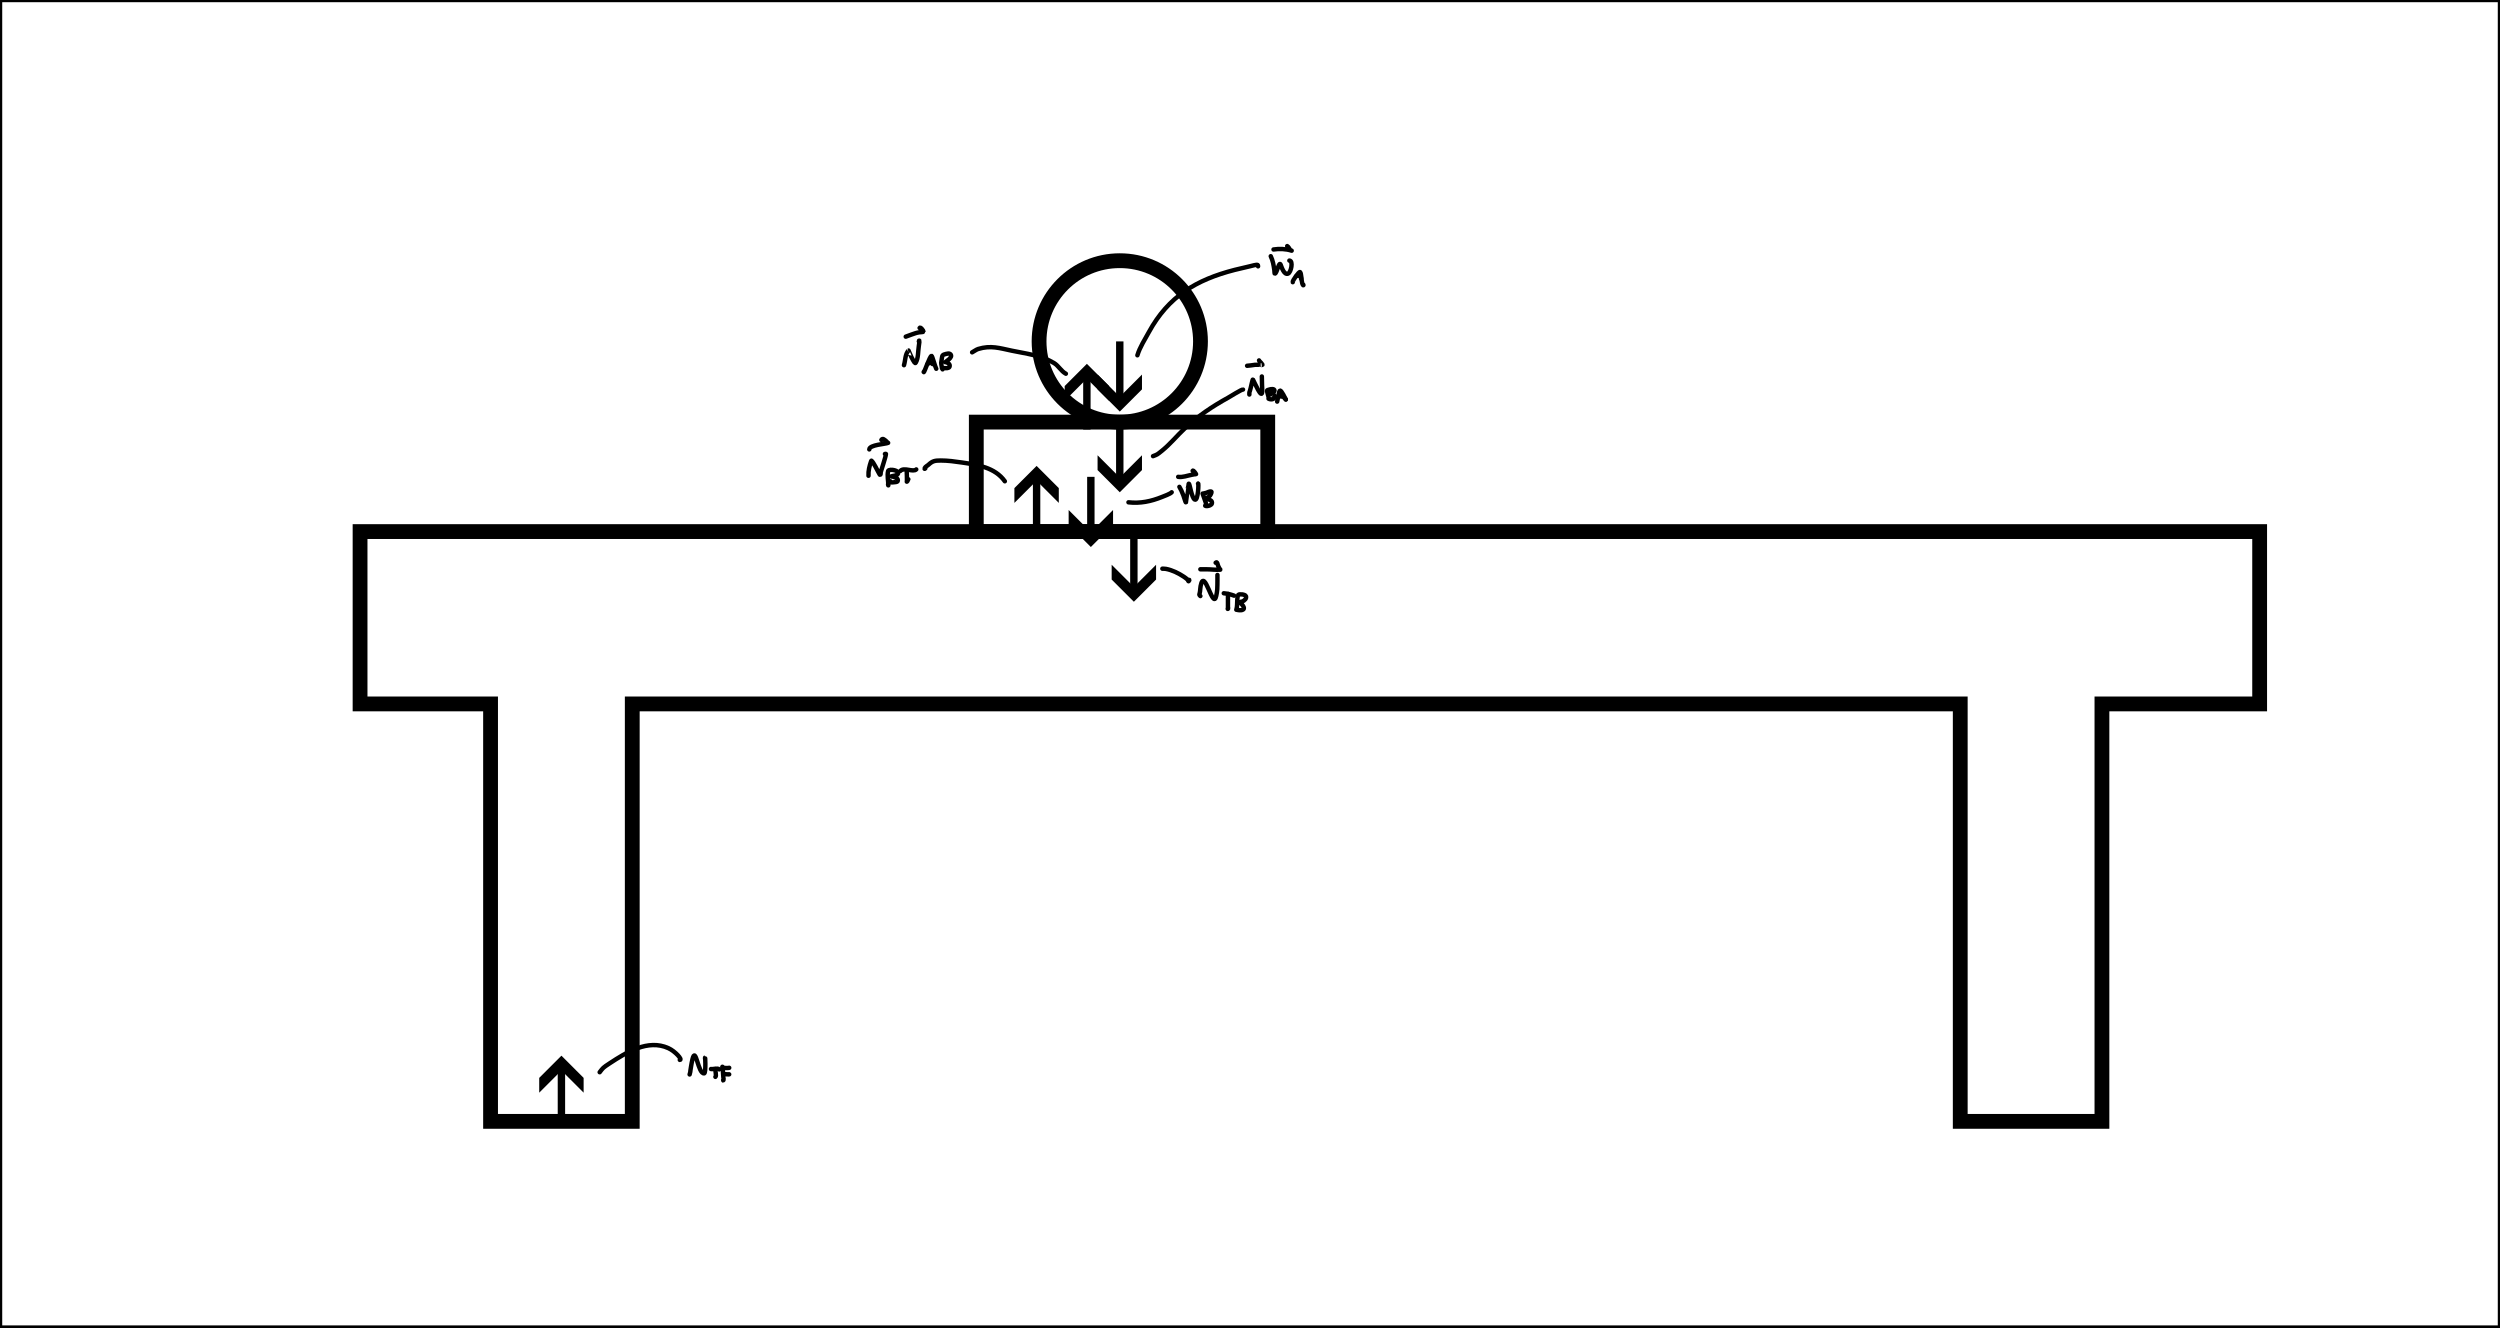
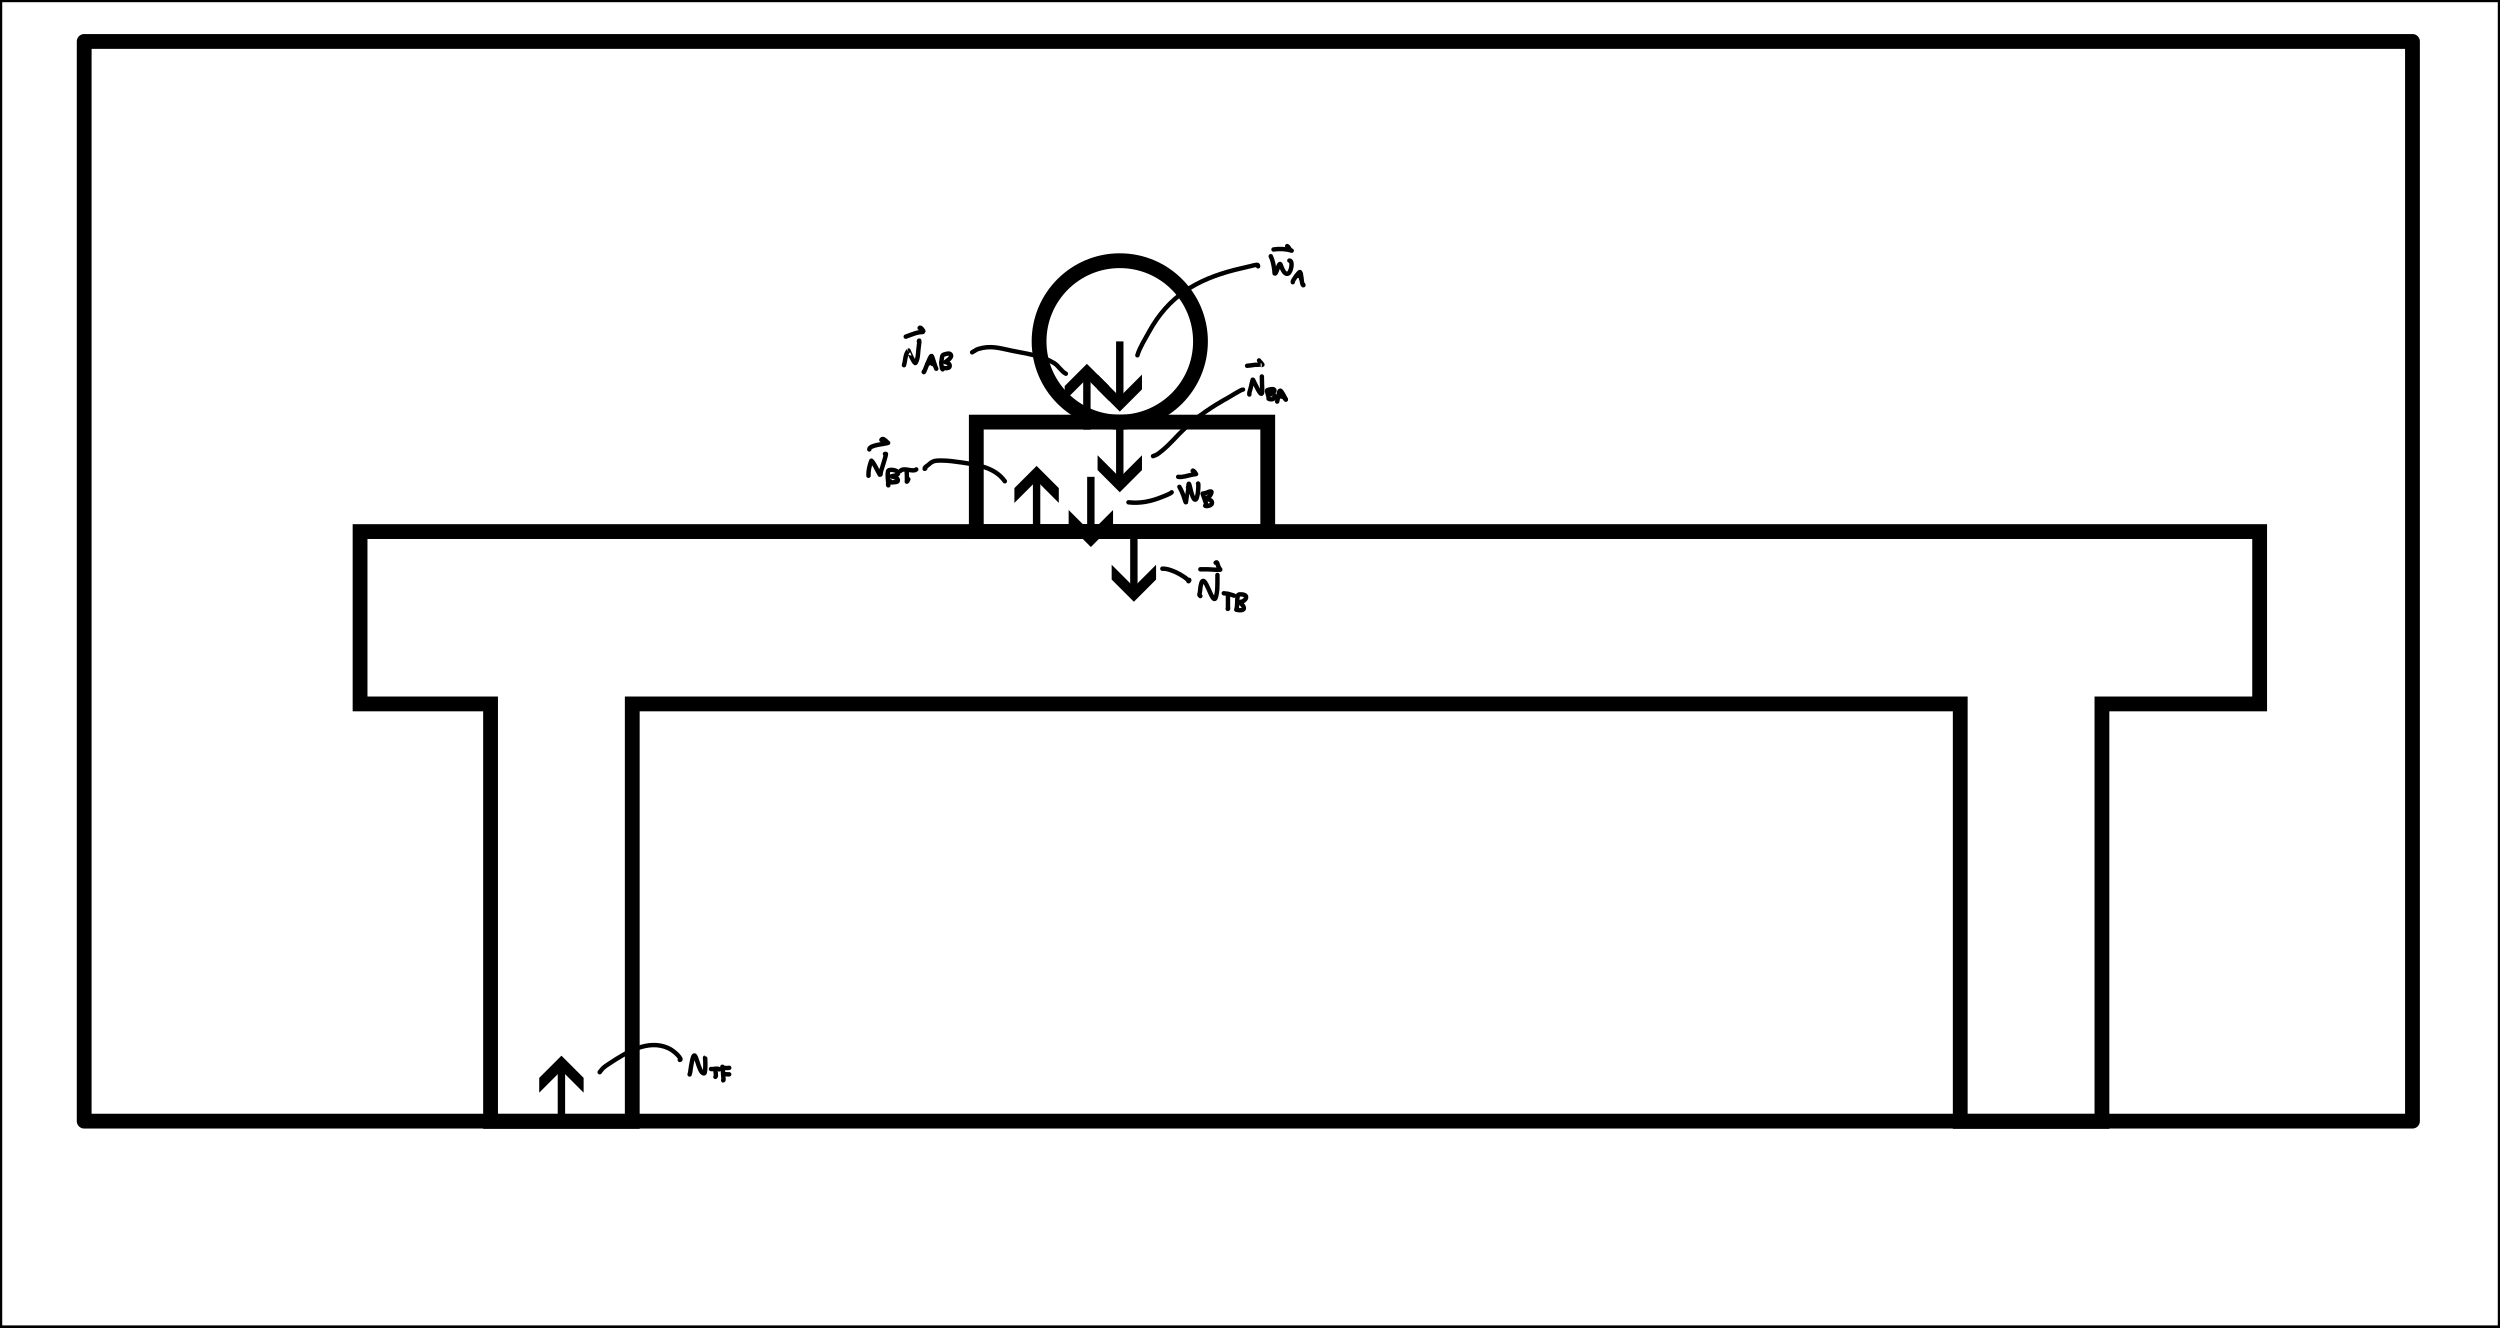
<svg xmlns="http://www.w3.org/2000/svg" width="168.88mm" height="89.684mm" viewBox="0 0 168.88 89.684" version="1.1" id="svg1">
  <defs id="defs1">
    <marker style="overflow:visible" id="ArrowWideHeavy" refX="0" refY="0" orient="auto-start-reverse" markerWidth="1" markerHeight="1" viewBox="0 0 1 1" preserveAspectRatio="xMidYMid">
      <path style="fill:context-stroke;fill-rule:evenodd;stroke:none" d="m 1,0 -3,3 h -2 l 3,-3 -3,-3 h 2 z" id="path5" />
    </marker>
    <marker style="overflow:visible" id="ArrowWideHeavy-6" refX="0" refY="0" orient="auto-start-reverse" markerWidth="1" markerHeight="1" viewBox="0 0 1 1" preserveAspectRatio="xMidYMid">
      <path style="fill:context-stroke;fill-rule:evenodd;stroke:none" d="m 1,0 -3,3 h -2 l 3,-3 -3,-3 h 2 z" id="path5-2" />
    </marker>
    <marker style="overflow:visible" id="ArrowWideHeavy-6-0" refX="0" refY="0" orient="auto-start-reverse" markerWidth="1" markerHeight="1" viewBox="0 0 1 1" preserveAspectRatio="xMidYMid">
      <path style="fill:context-stroke;fill-rule:evenodd;stroke:none" d="m 1,0 -3,3 h -2 l 3,-3 -3,-3 h 2 z" id="path5-2-9" />
    </marker>
    <marker style="overflow:visible" id="ArrowWideHeavy-2" refX="0" refY="0" orient="auto-start-reverse" markerWidth="1" markerHeight="1" viewBox="0 0 1 1" preserveAspectRatio="xMidYMid">
      <path style="fill:context-stroke;fill-rule:evenodd;stroke:none" d="m 1,0 -3,3 h -2 l 3,-3 -3,-3 h 2 z" id="path5-6" />
    </marker>
    <marker style="overflow:visible" id="ArrowWideHeavy-6-2" refX="0" refY="0" orient="auto-start-reverse" markerWidth="1" markerHeight="1" viewBox="0 0 1 1" preserveAspectRatio="xMidYMid">
      <path style="fill:context-stroke;fill-rule:evenodd;stroke:none" d="m 1,0 -3,3 h -2 l 3,-3 -3,-3 h 2 z" id="path5-2-0" />
    </marker>
    <marker style="overflow:visible" id="ArrowWideHeavy-2-9" refX="0" refY="0" orient="auto-start-reverse" markerWidth="1" markerHeight="1" viewBox="0 0 1 1" preserveAspectRatio="xMidYMid">
      <path style="fill:context-stroke;fill-rule:evenodd;stroke:none" d="m 1,0 -3,3 h -2 l 3,-3 -3,-3 h 2 z" id="path5-6-2" />
    </marker>
  </defs>
  <g id="layer1" transform="translate(-13.70683,-83.09763)">
    <rect style="fill:#ffffff;stroke:#000000;stroke-width:0.3;stroke-linecap:round;stroke-linejoin:round;stroke-dasharray:none;stroke-opacity:1" id="rect61" width="168.88" height="89.684" x="13.707" y="83.098" transform="translate(-1.0208333e-7)" />
+     <rect style="fill:#ffffff;stroke:#000000;stroke-width:1;stroke-linecap:round;stroke-linejoin:round;stroke-dasharray:none" id="rect2" width="157.28" height="72.936" x="19.394" y="85.897" transform="translate(-1.0208333e-7)" />
    <path id="rect1" style="fill:none;stroke:#000000;stroke-width:1;stroke-dasharray:none;stroke-opacity:1" d="m 38.03,119.007 v 11.642 h 8.815 v 28.199 h 9.572 v -28.199 h 89.708 v 28.199 h 9.572 v -28.199 h 10.654 v -11.642 z" />
    <rect style="fill:none;stroke:#000000;stroke-width:1;stroke-dasharray:none;stroke-opacity:1" id="rect3" width="19.687" height="7.395" x="79.658" y="111.612" />
    <circle style="fill:none;stroke:#000000;stroke-width:1;stroke-dasharray:none;stroke-opacity:1" id="path3" cx="89.35" cy="106.16" r="5.452" />
    <path style="fill:none;stroke:#000000;stroke-width:0.5;stroke-dasharray:none;stroke-opacity:1;marker-end:url(#ArrowWideHeavy)" d="m 89.35,106.16 v 4.24" id="path4" />
    <path style="fill:none;stroke:#000000;stroke-width:0.5;stroke-dasharray:none;stroke-opacity:1;marker-end:url(#ArrowWideHeavy-6)" d="m 89.35,111.612 v 4.24" id="path4-1" />
    <path style="fill:none;stroke:#000000;stroke-width:0.5;stroke-dasharray:none;stroke-opacity:1;marker-end:url(#ArrowWideHeavy-6-2)" d="m 90.302,119.007 v 4.24" id="path4-1-3" />
    <path style="fill:none;stroke:#000000;stroke-width:0.5;stroke-dasharray:none;stroke-opacity:1;marker-end:url(#ArrowWideHeavy-6-0)" d="m 87.396,115.309 v 4.24" id="path4-1-6" />
    <path style="fill:none;stroke:#000000;stroke-width:0.5;stroke-dasharray:none;stroke-opacity:1;marker-end:url(#ArrowWideHeavy)" d="m 87.128,112.112 v -3.937" id="path6" />
    <path style="fill:none;stroke:#000000;stroke-width:0.5;stroke-dasharray:none;stroke-opacity:1;marker-end:url(#ArrowWideHeavy-2)" d="m 83.731,119.007 v -3.937" id="path6-8" />
    <path style="fill:none;stroke:#000000;stroke-width:0.5;stroke-dasharray:none;stroke-opacity:1;marker-end:url(#ArrowWideHeavy-2-9)" d="m 51.632,158.848 v -3.937" id="path6-8-8" />
    <path style="fill:none;stroke:#000000;stroke-width:0.3;stroke-linecap:round;stroke-linejoin:round;stroke-dasharray:none;stroke-opacity:1" d="m 90.54,107.098 c 0.159,-0.537 0.519,-1.095 0.776,-1.566 1.321,-2.416 3.199,-3.534 5.796,-4.203 0.355,-0.091 0.713,-0.172 1.071,-0.254 0.054,-0.012 0.417,-0.119 0.482,-0.08 0.028,0.017 0.018,0.062 0.027,0.094" id="path15" />
    <path style="fill:none;stroke:#000000;stroke-width:0.3;stroke-linecap:round;stroke-linejoin:round;stroke-dasharray:none;stroke-opacity:1" d="m 99.549,100.405 c 0.142,0.296 0.196,0.615 0.241,0.937 0.021,0.147 0.002,0.246 0.04,0.241 0.139,-0.02 0.277,-0.873 0.388,-0.602 0.06,0.145 0.223,0.704 0.495,0.602 0.217,-0.082 0.368,-0.883 0.094,-0.883" id="path16" />
    <path style="fill:none;stroke:#000000;stroke-width:0.3;stroke-linecap:round;stroke-linejoin:round;stroke-dasharray:none;stroke-opacity:1" d="m 99.736,99.95 c 0.382,-0.059 0.848,-0.043 1.218,0.08 0.04,0.013 -0.083,-0.033 -0.107,-0.067 -0.065,-0.091 -0.092,-0.184 -0.187,-0.241" id="path17" />
    <path style="fill:none;stroke:#000000;stroke-width:0.3;stroke-linecap:round;stroke-linejoin:round;stroke-dasharray:none;stroke-opacity:1" d="m 101.034,102.159 c -0.037,-0.089 0.431,-0.734 0.495,-0.683 0.088,0.07 0.097,0.614 0.147,0.763 0.015,0.046 0.059,0.164 0.08,0.12 0.006,-0.013 -0.009,-0.027 -0.013,-0.04" id="path18" />
    <path style="fill:none;stroke:#000000;stroke-width:0.3;stroke-linecap:round;stroke-linejoin:round;stroke-dasharray:none;stroke-opacity:1" d="m 101.291,101.743 c 0.137,-0.061 0.305,0.006 0.305,0.178" id="path19" />
    <path style="fill:none;stroke:#000000;stroke-width:0.3;stroke-linecap:round;stroke-linejoin:round;stroke-dasharray:none;stroke-opacity:1" d="m 85.708,108.343 c -0.327,-0.176 -0.486,-0.531 -0.803,-0.723 -0.857,-0.518 -1.877,-0.629 -2.838,-0.83 -0.848,-0.177 -1.424,-0.376 -2.276,-0.12 -0.142,0.043 -0.285,0.163 -0.415,0.228" id="path20" />
    <path style="fill:none;stroke:#000000;stroke-width:0.3;stroke-linecap:round;stroke-linejoin:round;stroke-dasharray:none;stroke-opacity:1" d="m 74.772,107.767 c 0.103,-0.33 0.07,-0.74 0.308,-0.991 0.005,-0.005 0.162,0.416 0.308,0.656 0.043,0.07 0.131,0.244 0.174,0.174 0.19,-0.308 0.154,-0.781 0.214,-1.138 0.083,-0.487 0,-0.364 0,-0.309" id="path21" />
    <path style="fill:none;stroke:#000000;stroke-width:0.3;stroke-linecap:round;stroke-linejoin:round;stroke-dasharray:none;stroke-opacity:1" d="m 74.892,105.84 c 0.197,-0.079 0.137,-0.057 0.402,-0.147 0.221,-0.075 0.302,-0.113 0.509,-0.147 0.006,-0.001 0.294,-0.019 0.294,-0.04 0,-0.062 -0.218,-0.355 -0.268,-0.254" id="path22" />
    <path style="fill:none;stroke:#000000;stroke-width:0.3;stroke-linecap:round;stroke-linejoin:round;stroke-dasharray:none;stroke-opacity:1" d="m 76.137,108.169 c -0.009,0.022 -0.049,0.058 -0.027,0.067 0.042,0.017 0.4,-1.071 0.522,-1.098 0.052,-0.011 0.242,0.738 0.321,0.87" id="path23" />
    <path style="fill:none;stroke:#000000;stroke-width:0.3;stroke-linecap:round;stroke-linejoin:round;stroke-dasharray:none;stroke-opacity:1" d="m 76.365,107.689 c 0.062,-0.072 0.335,-0.133 0.335,0" id="path24" />
    <path style="fill:none;stroke:#000000;stroke-width:0.3;stroke-linecap:round;stroke-linejoin:round;stroke-dasharray:none;stroke-opacity:1" d="m 77.382,108.048 c -0.059,-0.118 -0.04,-0.062 -0.067,-0.228 -0.041,-0.259 -0.035,-0.176 0.013,-0.495 0.035,-0.233 0.031,-0.256 0.294,-0.321 0.076,-0.019 0.216,-0.052 0.281,0.013 0.227,0.227 -0.335,0.508 -0.335,0.549 0,0.013 0.027,-0.003 0.04,0 0.131,0.026 0.307,0.142 0.241,0.308 -0.085,0.212 -0.671,-0.029 -0.468,0.174 z" id="path25" />
    <path style="fill:none;stroke:#000000;stroke-width:0.3;stroke-linecap:round;stroke-linejoin:round;stroke-dasharray:none;stroke-opacity:1" d="m 91.597,113.911 c 0.295,-0.114 0.256,-0.083 0.616,-0.375 0.553,-0.45 1.006,-1.011 1.526,-1.499 0.886,-0.833 1.87,-1.49 2.931,-2.075 0.135,-0.074 0.925,-0.575 1.004,-0.549" id="path26" />
    <path style="fill:none;stroke:#000000;stroke-width:0.3;stroke-linecap:round;stroke-linejoin:round;stroke-dasharray:none;stroke-opacity:1" d="m 98.103,109.748 c 0,-0.255 -0.011,-0.028 0.094,-0.455 2.65e-4,-0.001 0.128,-0.595 0.147,-0.562 0.086,0.15 0.614,1.418 0.629,0.803 0.003,-0.138 -0.008,-0.277 -0.013,-0.415 -0.007,-0.198 -0.013,-0.392 -0.013,-0.589" id="path27" />
    <path style="fill:none;stroke:#000000;stroke-width:0.3;stroke-linecap:round;stroke-linejoin:round;stroke-dasharray:none;stroke-opacity:1" d="m 97.952,107.807 c 0.086,-0.009 0.172,-0.016 0.257,-0.027 0.094,-0.012 0.187,-0.033 0.281,-0.04 0.071,-0.006 0.143,0 0.214,0 0.319,0 0.041,-0.009 0.241,0.013 0.16,0.018 -0.187,-0.259 -0.187,-0.308" id="path28" />
    <path style="fill:none;stroke:#000000;stroke-width:0.3;stroke-linecap:round;stroke-linejoin:round;stroke-dasharray:none;stroke-opacity:1" d="m 99.399,110.029 c 0.005,-0.177 0.01,-0.04 -0.051,-0.308 -0.065,-0.29 -0.115,-0.243 0.147,-0.321 0.072,-0.021 0.308,-0.053 0.308,0.08 0,0.112 -0.182,0.152 -0.254,0.214 -0.02,0.017 0.324,0.071 0.281,0.214 -0.057,0.19 -0.291,0.198 -0.431,0.12 z" id="path29" />
    <path style="fill:none;stroke:#000000;stroke-width:0.3;stroke-linecap:round;stroke-linejoin:round;stroke-dasharray:none;stroke-opacity:1" d="m 99.982,110.226 c 0.039,-0.125 0.118,-0.746 0.196,-0.746 0.102,0 0.355,0.536 0.388,0.602" id="path30" />
    <path style="fill:none;stroke:#000000;stroke-width:0.3;stroke-linecap:round;stroke-linejoin:round;stroke-dasharray:none;stroke-opacity:1" d="m 100.137,109.853 c 0.28,0.094 0.167,-0.072 0.428,0.23" id="path31" />
    <path style="fill:none;stroke:#000000;stroke-width:0.3;stroke-linecap:round;stroke-linejoin:round;stroke-dasharray:none;stroke-opacity:1" d="m 89.938,117.03 c 0.795,0.091 1.526,-0.064 2.262,-0.361 0.114,-0.046 0.579,-0.214 0.656,-0.317" id="path32" />
    <path style="fill:none;stroke:#000000;stroke-width:0.3;stroke-linecap:round;stroke-linejoin:round;stroke-dasharray:none;stroke-opacity:1" d="m 93.378,115.986 c 0.125,0.232 0.151,0.269 0.268,0.576 0.088,0.231 0.143,0.493 0.174,0.468 0.007,-0.006 0.106,-0.803 0.12,-0.897 0.013,-0.086 0.035,-0.17 0.054,-0.254 0.008,-0.036 -0.005,-0.126 0.027,-0.107 0.058,0.035 0.184,0.942 0.388,1.071 0.244,0.154 0.283,-1.236 0.228,-1.071" id="path33" />
    <path style="fill:none;stroke:#000000;stroke-width:0.3;stroke-linecap:round;stroke-linejoin:round;stroke-dasharray:none;stroke-opacity:1" d="m 93.297,115.309 c 0.29,0.05 0.629,-0.086 0.924,-0.14 0.071,-0.013 0.142,-0.029 0.214,-0.04 0.022,-0.003 0.051,0.016 0.067,0 0.007,-0.007 -0.186,-0.31 -0.228,-0.228" id="path34" />
    <path style="fill:none;stroke:#000000;stroke-width:0.3;stroke-linecap:round;stroke-linejoin:round;stroke-dasharray:none;stroke-opacity:1" d="m 95.198,117.206 c -0.039,-0.206 -0.18,-0.522 -0.254,-0.765 -0.003,-0.009 0.018,0.002 0.027,0 0.076,-0.017 0.153,-0.03 0.228,-0.054 0.071,-0.022 0.251,-0.128 0.335,-0.08 0.016,0.009 0.019,0.036 0.013,0.053 -0.053,0.175 -0.112,0.27 -0.268,0.348 -0.034,0.017 -0.08,0.013 -0.107,0.04 -0.028,0.028 0.07,0.038 0.107,0.053 0.132,0.054 0.346,0.113 0.294,0.308 -0.059,0.22 -0.665,0.214 -0.375,0.096 z" id="path35" />
    <path style="fill:none;stroke:#000000;stroke-width:0.3;stroke-linecap:round;stroke-linejoin:round;stroke-dasharray:none;stroke-opacity:1" d="m 81.585,115.609 c -0.668,-0.942 -1.851,-1.114 -2.905,-1.269 -0.457,-0.068 -0.953,-0.134 -1.419,-0.134 -0.405,0 -0.56,0.029 -0.843,0.294 -0.036,0.034 -0.223,0.147 -0.241,0.201 -0.017,0.05 -0.027,0.112 0.037,0.036" id="path36" />
    <path style="fill:none;stroke:#000000;stroke-width:0.3;stroke-linecap:round;stroke-linejoin:round;stroke-dasharray:none;stroke-opacity:1" d="m 72.376,115.236 c -0.023,-0.316 0.069,-0.677 0.174,-0.977 0.005,-0.015 0.014,-0.05 0.027,-0.04 0.145,0.113 0.387,0.643 0.482,0.803 0.002,0.003 0.09,0.177 0.107,0.161 0.048,-0.048 0.024,-0.135 0.04,-0.201 0.043,-0.174 0.348,-1.054 0.348,-1.218 0,-0.022 -0.045,0 -0.067,0" id="path37" />
    <path style="fill:none;stroke:#000000;stroke-width:0.3;stroke-linecap:round;stroke-linejoin:round;stroke-dasharray:none;stroke-opacity:1" d="m 72.429,113.456 c 0.005,-0.315 1.114,-0.363 1.272,-0.442 0.009,-0.004 -0.019,-0.007 -0.027,-0.013 -0.038,-0.034 -0.067,-0.076 -0.107,-0.107 -0.112,-0.088 -0.235,-0.224 -0.321,-0.08" id="path38" />
    <path style="fill:none;stroke:#000000;stroke-width:0.3;stroke-linecap:round;stroke-linejoin:round;stroke-dasharray:none;stroke-opacity:1" d="m 73.704,115.759 c -0.021,0.034 0.011,0.16 0.011,0.12 0,-0.313 -0.093,-0.648 -0.011,-0.972 0.093,-0.168 0.824,-0.019 0.653,0.209 -0.092,0.122 -0.312,0.117 -0.442,0.161 -0.043,0.014 0.091,0.011 0.134,0.027 0.138,0.049 0.376,0.103 0.294,0.308 -0.033,0.084 -0.712,0.111 -0.492,-0.002" id="path39" />
    <path style="fill:none;stroke:#000000;stroke-width:0.3;stroke-linecap:round;stroke-linejoin:round;stroke-dasharray:none;stroke-opacity:1" d="m 74.532,114.907 c 0.238,-0.265 0.861,0.109 1.069,-0.099" id="path40" />
    <path style="fill:none;stroke:#000000;stroke-width:0.3;stroke-linecap:round;stroke-linejoin:round;stroke-dasharray:none;stroke-opacity:1" d="m 74.986,114.858 c -0.009,0.042 -0.027,0.082 -0.027,0.124 0,0.195 0.022,0.377 0.013,0.576 -0.001,0.027 -0.022,0.095 0,0.08 0.053,-0.035 0.051,-0.119 0.094,-0.166" id="path41" />
    <path style="fill:none;stroke:#000000;stroke-width:0.3;stroke-linecap:round;stroke-linejoin:round;stroke-dasharray:none;stroke-opacity:1" d="m 92.227,121.514 c 0.08,0.004 0.162,-0.002 0.241,0.013 0.437,0.084 0.849,0.292 1.218,0.535 0.085,0.056 0.164,0.12 0.241,0.187 0.034,0.029 0.049,0.139 0.08,0.107 0.025,-0.025 0.074,-0.094 0.011,-0.094" id="path42" />
    <path style="fill:none;stroke:#000000;stroke-width:0.3;stroke-linecap:round;stroke-linejoin:round;stroke-dasharray:none;stroke-opacity:1" d="m 94.794,123.361 c -0.123,-0.129 -0.061,-0.028 -0.024,-0.308 0.016,-0.12 0.018,-0.242 0.04,-0.361 0.249,-1.355 0.839,1.681 1.057,0.656 0.031,-0.146 0.055,-0.293 0.067,-0.442 0.015,-0.196 0.007,-0.393 0.013,-0.589 0.004,-0.138 0,-0.248 0,-0.379" id="path43" />
    <path style="fill:none;stroke:#000000;stroke-width:0.3;stroke-linecap:round;stroke-linejoin:round;stroke-dasharray:none;stroke-opacity:1" d="m 94.794,121.554 c 0.135,0 0.27,0 0.405,0 0.307,0 0.632,0.052 0.937,0.027 0.032,-0.003 -0.038,-0.052 -0.054,-0.08 -0.029,-0.052 -0.054,-0.107 -0.08,-0.161 -0.048,-0.096 -0.061,-0.341 -0.174,-0.228" id="path44" />
    <path style="fill:none;stroke:#000000;stroke-width:0.3;stroke-linecap:round;stroke-linejoin:round;stroke-dasharray:none;stroke-opacity:1" d="m 96.376,123.174 c 0.232,0.023 0.476,0.078 0.696,0.161" id="path45" />
    <path style="fill:none;stroke:#000000;stroke-width:0.3;stroke-linecap:round;stroke-linejoin:round;stroke-dasharray:none;stroke-opacity:1" d="m 96.673,123.22 c -0.005,0.065 -0.016,0.13 -0.016,0.195 -0.002,0.222 0,0.446 0,0.669 0,0.049 0.036,0.147 -0.013,0.147 -0.013,0 0,-0.027 0,-0.04" id="path46" />
    <path style="fill:none;stroke:#000000;stroke-width:0.3;stroke-linecap:round;stroke-linejoin:round;stroke-dasharray:none;stroke-opacity:1" d="m 97.222,124.285 c 0.071,-0.216 0.047,-0.446 0.064,-0.669 0.003,-0.039 0.02,-0.288 0.067,-0.335 0.072,-0.071 0.479,-0.037 0.522,0.094 0.051,0.154 -0.103,0.286 -0.228,0.348 -0.052,0.026 -0.189,0.017 -0.161,0.067 0.064,0.112 0.208,0.205 0.241,0.335 0.066,0.266 -0.375,0.194 -0.506,0.161 z" id="path47" />
    <path style="fill:none;stroke:#000000;stroke-width:0.3;stroke-linecap:round;stroke-linejoin:round;stroke-dasharray:none;stroke-opacity:1" d="m 54.216,155.529 c 0.235,-0.303 0.208,-0.295 0.681,-0.606 1.117,-0.733 2.576,-1.647 3.956,-1.022 0.475,0.215 0.978,0.795 0.776,0.795" id="path48" />
    <path style="fill:none;stroke:#000000;stroke-width:0.3;stroke-linecap:round;stroke-linejoin:round;stroke-dasharray:none;stroke-opacity:1" d="m 60.292,155.679 c 0.085,-0.294 0.002,0.016 0.095,-0.529 0.028,-0.165 0.056,-0.33 0.095,-0.492 0.228,-0.962 0.375,1.016 0.795,0.947 0.133,-0.022 0.057,-1.387 0.057,-0.993" id="path49" />
    <path style="fill:none;stroke:#000000;stroke-width:0.3;stroke-linecap:round;stroke-linejoin:round;stroke-dasharray:none;stroke-opacity:1" d="m 61.736,155.312 c 0.153,0.029 0.446,-0.088 0.558,0.024" id="path55" />
    <path style="fill:none;stroke:#000000;stroke-width:0.3;stroke-linecap:round;stroke-linejoin:round;stroke-dasharray:none;stroke-opacity:1" d="m 62.039,155.316 c -0.032,0.096 0.084,0.466 -0.005,0.525" id="path56" />
    <path style="fill:none;stroke:#000000;stroke-width:0.3;stroke-linecap:round;stroke-linejoin:round;stroke-dasharray:none;stroke-opacity:1" d="m 62.512,155.231 c 0.141,0.006 0.336,0.029 0.454,0" id="path59" />
    <path style="fill:none;stroke:#000000;stroke-width:0.3;stroke-linecap:round;stroke-linejoin:round;stroke-dasharray:none;stroke-opacity:1" d="m 62.583,155.652 c 0.016,0.001 0.464,0.038 0.369,0.014" id="path60" />
    <path style="fill:none;stroke:#000000;stroke-width:0.3;stroke-linecap:round;stroke-linejoin:round;stroke-dasharray:none;stroke-opacity:1" d="m 62.507,155.16 c 0.023,0.092 0.017,0.055 0.028,0.189 0.017,0.188 0.015,0.377 0.038,0.563 0.002,0.019 0.014,0.037 0.014,0.057 0,0.028 -0.017,0.19 -0.028,0.085" id="path61" />
  </g>
</svg>
